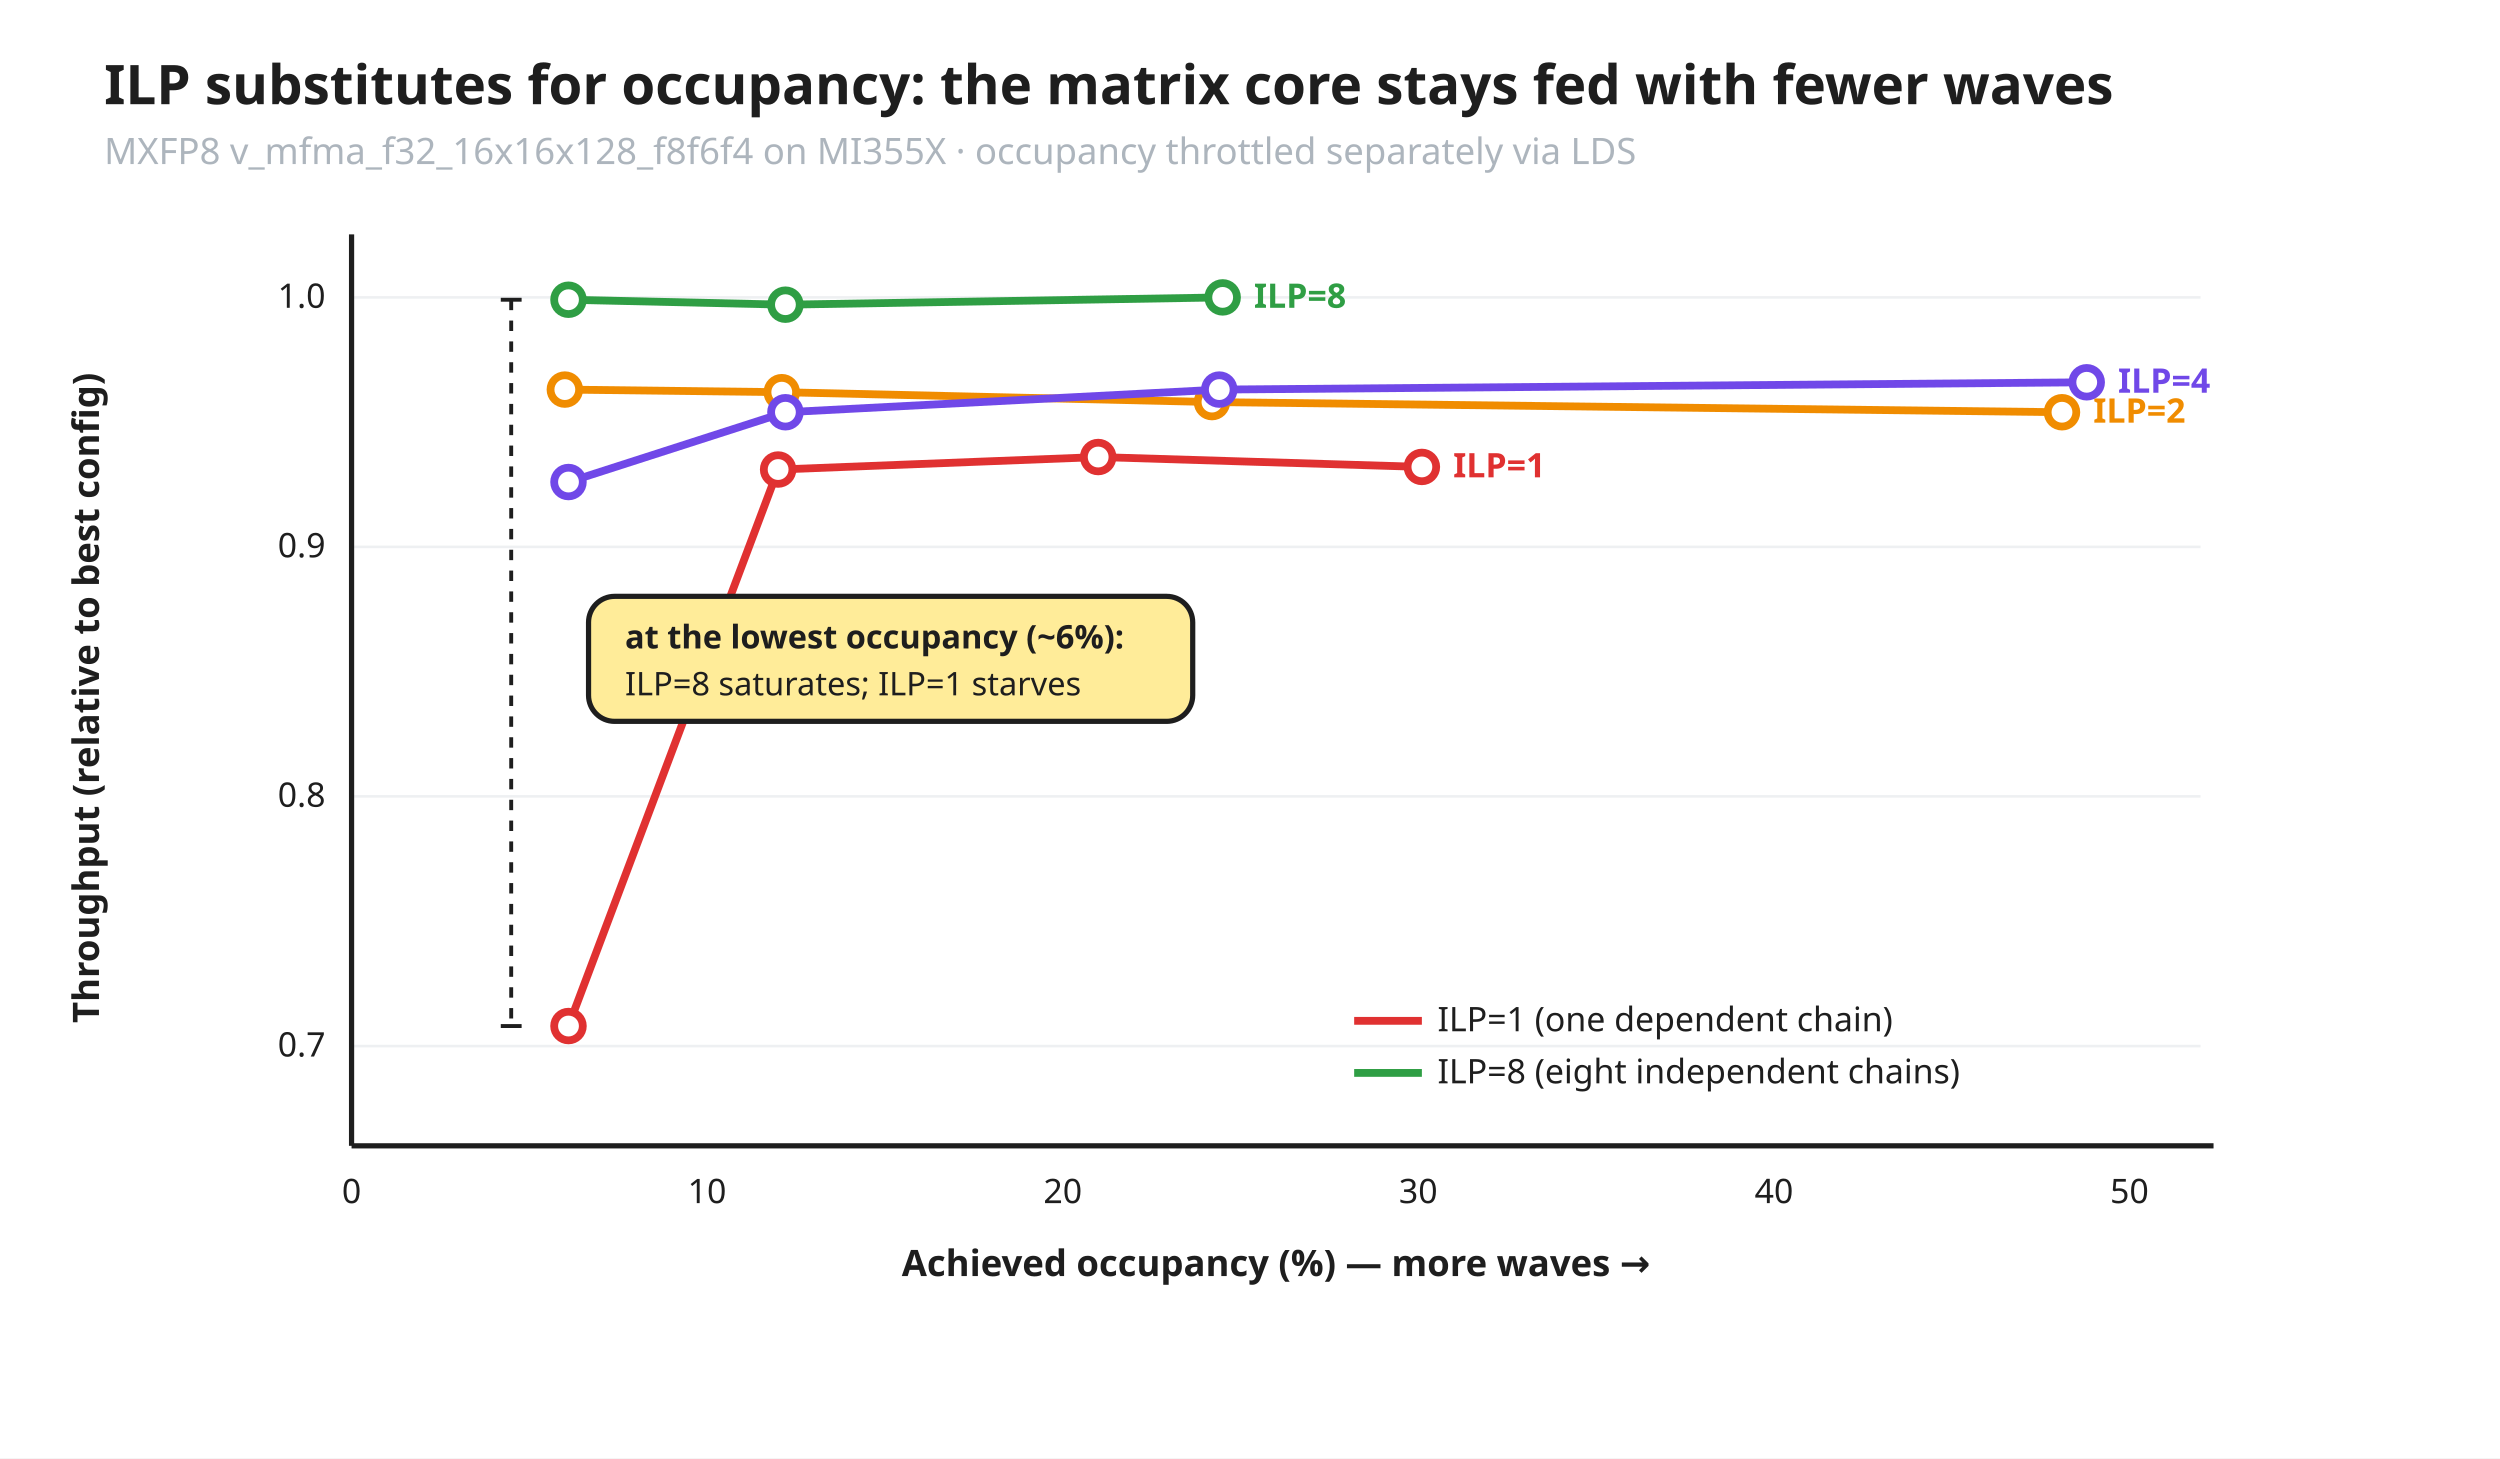
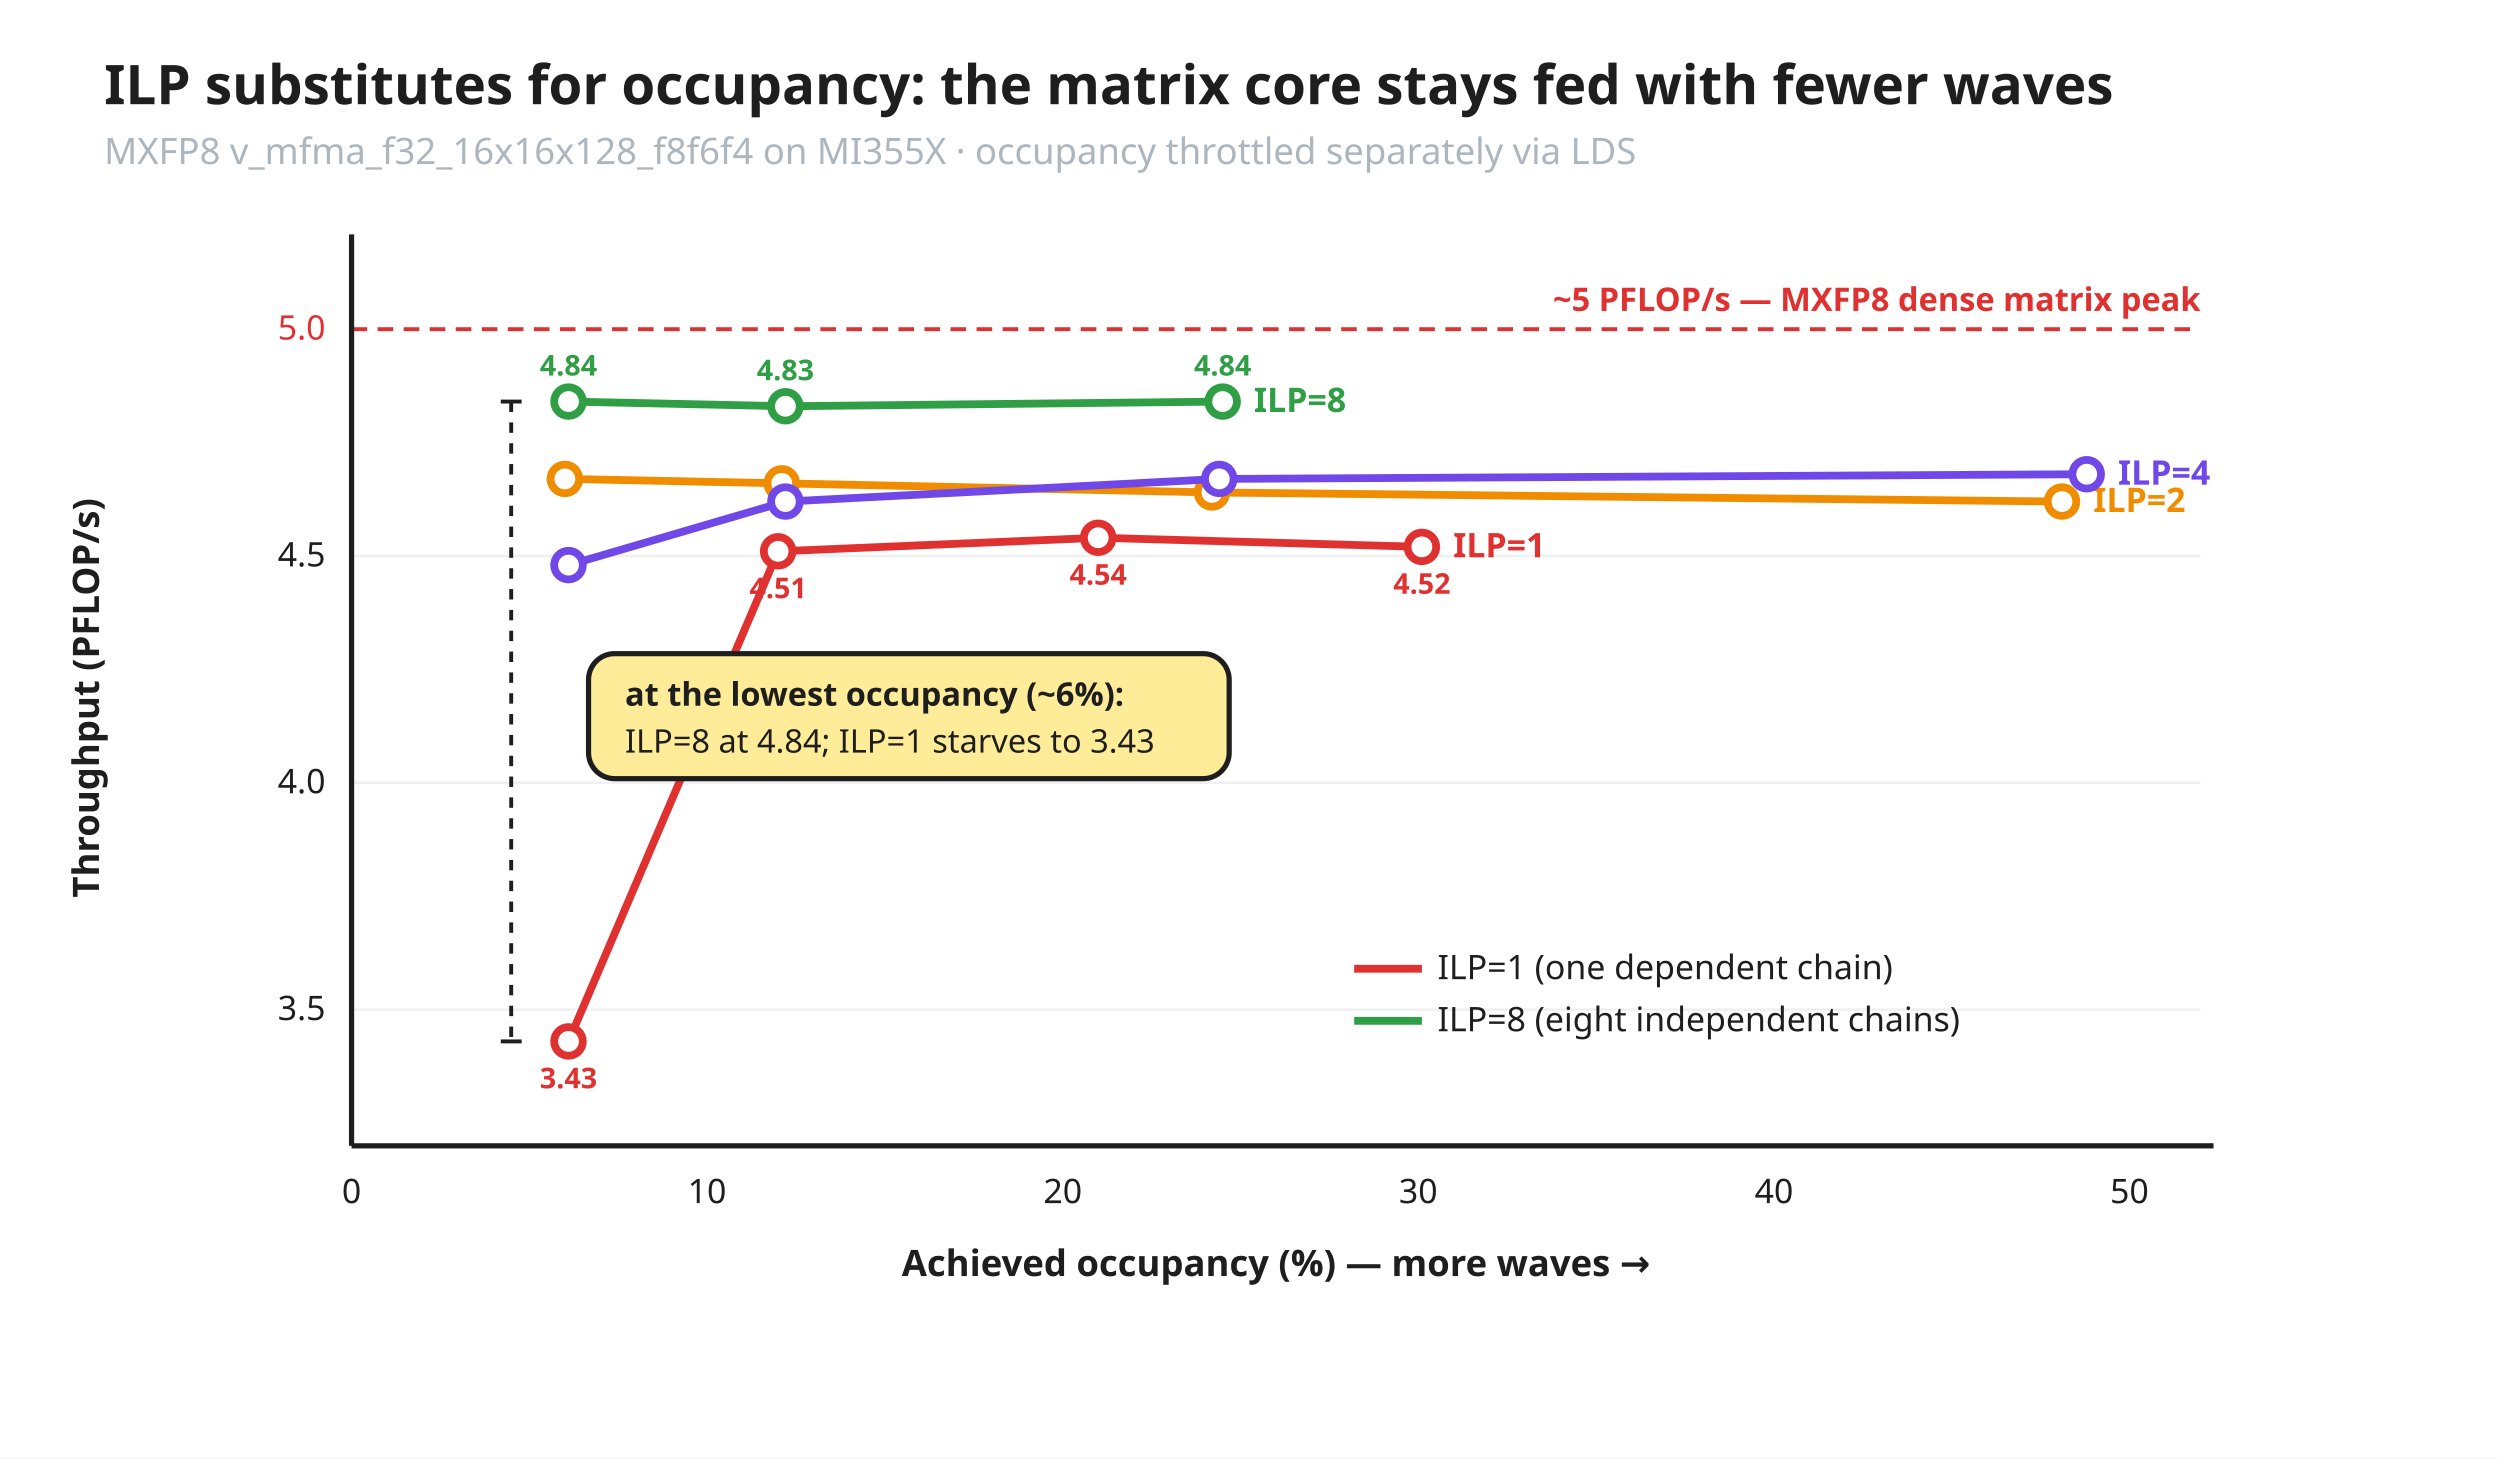
<svg xmlns="http://www.w3.org/2000/svg" width="960" height="560" viewBox="0 0 960 560" font-family="Comic Sans MS, Segoe Print, sans-serif">
  <rect width="960" height="560" fill="#ffffff" />
  <text x="40" y="40" font-size="21" fill="#1e1e1e" font-weight="bold">ILP substitutes for occupancy: the matrix core stays fed with fewer waves</text>
  <text x="40" y="63" font-size="14" fill="#adb5bd">MXFP8 v_mfma_f32_16x16x128_f8f6f4 on MI355X · occupancy throttled separately via LDS</text>
-   <line x1="135" y1="401.7" x2="845" y2="401.7" stroke="#eef0f2" stroke-width="1" />
-   <text x="125" y="405.7" font-size="13" text-anchor="end" fill="#1e1e1e">0.7</text>
-   <line x1="135" y1="305.8" x2="845" y2="305.8" stroke="#eef0f2" stroke-width="1" />
-   <text x="125" y="309.8" font-size="13" text-anchor="end" fill="#1e1e1e">0.8</text>
-   <line x1="135" y1="210.0" x2="845" y2="210.0" stroke="#eef0f2" stroke-width="1" />
-   <text x="125" y="214.0" font-size="13" text-anchor="end" fill="#1e1e1e">0.9</text>
-   <line x1="135" y1="114.2" x2="845" y2="114.2" stroke="#eef0f2" stroke-width="1" />
-   <text x="125" y="118.2" font-size="13" text-anchor="end" fill="#1e1e1e">1.0</text>
+   <line x1="135" y1="387.7" x2="845" y2="387.7" stroke="#eef0f2" stroke-width="1" />
+   <text x="125" y="391.7" font-size="13" text-anchor="end" fill="#1e1e1e">3.5</text>
+   <line x1="135" y1="300.6" x2="845" y2="300.6" stroke="#eef0f2" stroke-width="1" />
+   <text x="125" y="304.6" font-size="13" text-anchor="end" fill="#1e1e1e">4.0</text>
+   <line x1="135" y1="213.5" x2="845" y2="213.5" stroke="#eef0f2" stroke-width="1" />
+   <text x="125" y="217.5" font-size="13" text-anchor="end" fill="#1e1e1e">4.5</text>
  <text x="135.0" y="462" font-size="13" text-anchor="middle" fill="#1e1e1e">0</text>
  <text x="271.5" y="462" font-size="13" text-anchor="middle" fill="#1e1e1e">10</text>
  <text x="408.1" y="462" font-size="13" text-anchor="middle" fill="#1e1e1e">20</text>
  <text x="544.6" y="462" font-size="13" text-anchor="middle" fill="#1e1e1e">30</text>
  <text x="681.2" y="462" font-size="13" text-anchor="middle" fill="#1e1e1e">40</text>
  <text x="817.7" y="462" font-size="13" text-anchor="middle" fill="#1e1e1e">50</text>
+   <line x1="135" y1="126.4" x2="845" y2="126.4" stroke="#e03131" stroke-width="1.5" stroke-dasharray="6 4" />
+   <text x="125" y="130.4" font-size="13" text-anchor="end" fill="#e03131">5.0</text>
+   <text x="845" y="119.4" font-size="12.5" text-anchor="end" fill="#e03131" font-weight="bold">~5 PFLOP/s — MXFP8 dense matrix peak</text>
  <line x1="135" y1="440" x2="135" y2="90" stroke="#1e1e1e" stroke-width="2" />
  <line x1="135" y1="440" x2="850" y2="440" stroke="#1e1e1e" stroke-width="2" />
-   <text x="38" y="268" font-size="14" text-anchor="middle" fill="#1e1e1e" font-weight="bold" transform="rotate(-90 38 268)">Throughput (relative to best config)</text>
+   <text x="38" y="268" font-size="14" text-anchor="middle" fill="#1e1e1e" font-weight="bold" transform="rotate(-90 38 268)">Throughput (PFLOP/s)</text>
  <text x="490" y="490" font-size="14" text-anchor="middle" fill="#1e1e1e" font-weight="bold">Achieved occupancy (%)  —  more waves →</text>
-   <polyline points="218.3,394.0 298.8,180.3 421.7,175.5 546.0,179.3" fill="none" stroke="#e03131" stroke-width="3" />
-   <circle cx="218.3" cy="394.0" r="5.5" fill="#ffffff" stroke="#e03131" stroke-width="3" />
-   <circle cx="298.8" cy="180.3" r="5.5" fill="#ffffff" stroke="#e03131" stroke-width="3" />
-   <circle cx="421.7" cy="175.5" r="5.5" fill="#ffffff" stroke="#e03131" stroke-width="3" />
-   <circle cx="546.0" cy="179.3" r="5.5" fill="#ffffff" stroke="#e03131" stroke-width="3" />
-   <text x="558.0" y="183.3" font-size="13" fill="#e03131" font-weight="bold">ILP=1</text>
-   <polyline points="216.9,149.6 300.2,150.6 465.4,154.4 791.8,158.3" fill="none" stroke="#f08c00" stroke-width="3" />
-   <circle cx="216.9" cy="149.6" r="5.5" fill="#ffffff" stroke="#f08c00" stroke-width="3" />
-   <circle cx="300.2" cy="150.6" r="5.5" fill="#ffffff" stroke="#f08c00" stroke-width="3" />
-   <circle cx="465.4" cy="154.4" r="5.5" fill="#ffffff" stroke="#f08c00" stroke-width="3" />
-   <circle cx="791.8" cy="158.3" r="5.5" fill="#ffffff" stroke="#f08c00" stroke-width="3" />
-   <text x="803.8" y="162.3" font-size="13" fill="#f08c00" font-weight="bold">ILP=2</text>
-   <polyline points="218.3,185.1 301.6,158.3 468.2,149.6 801.3,146.8" fill="none" stroke="#7048e8" stroke-width="3" />
-   <circle cx="218.3" cy="185.1" r="5.5" fill="#ffffff" stroke="#7048e8" stroke-width="3" />
-   <circle cx="301.6" cy="158.3" r="5.5" fill="#ffffff" stroke="#7048e8" stroke-width="3" />
-   <circle cx="468.2" cy="149.6" r="5.5" fill="#ffffff" stroke="#7048e8" stroke-width="3" />
-   <circle cx="801.3" cy="146.8" r="5.5" fill="#ffffff" stroke="#7048e8" stroke-width="3" />
-   <text x="813.3" y="150.8" font-size="13" fill="#7048e8" font-weight="bold">ILP=4</text>
-   <polyline points="218.3,115.1 301.6,117.0 469.5,114.2" fill="none" stroke="#2f9e44" stroke-width="3" />
-   <circle cx="218.3" cy="115.1" r="5.5" fill="#ffffff" stroke="#2f9e44" stroke-width="3" />
-   <circle cx="301.6" cy="117.0" r="5.5" fill="#ffffff" stroke="#2f9e44" stroke-width="3" />
-   <circle cx="469.5" cy="114.2" r="5.5" fill="#ffffff" stroke="#2f9e44" stroke-width="3" />
-   <text x="481.5" y="118.2" font-size="13" fill="#2f9e44" font-weight="bold">ILP=8</text>
-   <line x1="196.3" y1="115.1" x2="196.3" y2="394.0" stroke="#1e1e1e" stroke-width="1.5" stroke-dasharray="4 4" />
-   <line x1="192.3" y1="115.1" x2="200.3" y2="115.1" stroke="#1e1e1e" stroke-width="1.5" />
-   <line x1="192.3" y1="394.0" x2="200.3" y2="394.0" stroke="#1e1e1e" stroke-width="1.5" />
-   <rect x="226" y="229" width="232" height="48" rx="10" fill="#ffec99" stroke="#1e1e1e" stroke-width="2" />
-   <text x="240" y="249" font-size="12.5" fill="#1e1e1e" font-weight="bold">at the lowest occupancy (~6%):</text>
-   <text x="240" y="267" font-size="12.5" fill="#1e1e1e">ILP=8 saturates; ILP=1 starves</text>
-   <line x1="520" y1="392" x2="546" y2="392" stroke="#e03131" stroke-width="3" />
-   <text x="552" y="396" font-size="13" fill="#1e1e1e">ILP=1 (one dependent chain)</text>
-   <line x1="520" y1="412" x2="546" y2="412" stroke="#2f9e44" stroke-width="3" />
-   <text x="552" y="416" font-size="13" fill="#1e1e1e">ILP=8 (eight independent chains)</text>
+   <polyline points="218.3,399.9 298.8,211.7 421.7,206.5 546.0,210.0" fill="none" stroke="#e03131" stroke-width="3" />
+   <circle cx="218.3" cy="399.9" r="5.5" fill="#ffffff" stroke="#e03131" stroke-width="3" />
+   <circle cx="298.8" cy="211.7" r="5.5" fill="#ffffff" stroke="#e03131" stroke-width="3" />
+   <circle cx="421.7" cy="206.5" r="5.5" fill="#ffffff" stroke="#e03131" stroke-width="3" />
+   <circle cx="546.0" cy="210.0" r="5.5" fill="#ffffff" stroke="#e03131" stroke-width="3" />
+   <text x="558.0" y="214.0" font-size="13" fill="#e03131" font-weight="bold">ILP=1</text>
+   <polyline points="216.9,183.9 300.2,185.6 465.4,189.1 791.8,192.6" fill="none" stroke="#f08c00" stroke-width="3" />
+   <circle cx="216.9" cy="183.9" r="5.5" fill="#ffffff" stroke="#f08c00" stroke-width="3" />
+   <circle cx="300.2" cy="185.6" r="5.5" fill="#ffffff" stroke="#f08c00" stroke-width="3" />
+   <circle cx="465.4" cy="189.1" r="5.5" fill="#ffffff" stroke="#f08c00" stroke-width="3" />
+   <circle cx="791.8" cy="192.6" r="5.5" fill="#ffffff" stroke="#f08c00" stroke-width="3" />
+   <text x="803.8" y="196.6" font-size="13" fill="#f08c00" font-weight="bold">ILP=2</text>
+   <polyline points="218.3,217.0 301.6,192.6 468.2,183.9 801.3,182.1" fill="none" stroke="#7048e8" stroke-width="3" />
+   <circle cx="218.3" cy="217.0" r="5.5" fill="#ffffff" stroke="#7048e8" stroke-width="3" />
+   <circle cx="301.6" cy="192.6" r="5.5" fill="#ffffff" stroke="#7048e8" stroke-width="3" />
+   <circle cx="468.2" cy="183.9" r="5.5" fill="#ffffff" stroke="#7048e8" stroke-width="3" />
+   <circle cx="801.3" cy="182.1" r="5.5" fill="#ffffff" stroke="#7048e8" stroke-width="3" />
+   <text x="813.3" y="186.1" font-size="13" fill="#7048e8" font-weight="bold">ILP=4</text>
+   <polyline points="218.3,154.2 301.6,156.0 469.5,154.2" fill="none" stroke="#2f9e44" stroke-width="3" />
+   <circle cx="218.3" cy="154.2" r="5.5" fill="#ffffff" stroke="#2f9e44" stroke-width="3" />
+   <circle cx="301.6" cy="156.0" r="5.5" fill="#ffffff" stroke="#2f9e44" stroke-width="3" />
+   <circle cx="469.5" cy="154.2" r="5.5" fill="#ffffff" stroke="#2f9e44" stroke-width="3" />
+   <text x="481.5" y="158.2" font-size="13" fill="#2f9e44" font-weight="bold">ILP=8</text>
+   <text x="218.3" y="144.2" font-size="11" text-anchor="middle" fill="#2f9e44" font-weight="bold">4.84</text>
+   <text x="301.6" y="146.0" font-size="11" text-anchor="middle" fill="#2f9e44" font-weight="bold">4.83</text>
+   <text x="469.5" y="144.2" font-size="11" text-anchor="middle" fill="#2f9e44" font-weight="bold">4.84</text>
+   <text x="218.3" y="417.9" font-size="11" text-anchor="middle" fill="#e03131" font-weight="bold">3.43</text>
+   <text x="298.8" y="229.7" font-size="11" text-anchor="middle" fill="#e03131" font-weight="bold">4.51</text>
+   <text x="421.7" y="224.5" font-size="11" text-anchor="middle" fill="#e03131" font-weight="bold">4.54</text>
+   <text x="546.0" y="228.0" font-size="11" text-anchor="middle" fill="#e03131" font-weight="bold">4.52</text>
+   <line x1="196.3" y1="154.2" x2="196.3" y2="399.9" stroke="#1e1e1e" stroke-width="1.5" stroke-dasharray="4 4" />
+   <line x1="192.3" y1="154.2" x2="200.3" y2="154.2" stroke="#1e1e1e" stroke-width="1.5" />
+   <line x1="192.3" y1="399.9" x2="200.3" y2="399.9" stroke="#1e1e1e" stroke-width="1.5" />
+   <rect x="226" y="251" width="246" height="48" rx="10" fill="#ffec99" stroke="#1e1e1e" stroke-width="2" />
+   <text x="240" y="271" font-size="12.5" fill="#1e1e1e" font-weight="bold">at the lowest occupancy (~6%):</text>
+   <text x="240" y="289" font-size="12.5" fill="#1e1e1e">ILP=8 at 4.84; ILP=1 starves to 3.43</text>
+   <line x1="520" y1="372" x2="546" y2="372" stroke="#e03131" stroke-width="3" />
+   <text x="552" y="376" font-size="13" fill="#1e1e1e">ILP=1 (one dependent chain)</text>
+   <line x1="520" y1="392" x2="546" y2="392" stroke="#2f9e44" stroke-width="3" />
+   <text x="552" y="396" font-size="13" fill="#1e1e1e">ILP=8 (eight independent chains)</text>
</svg>
